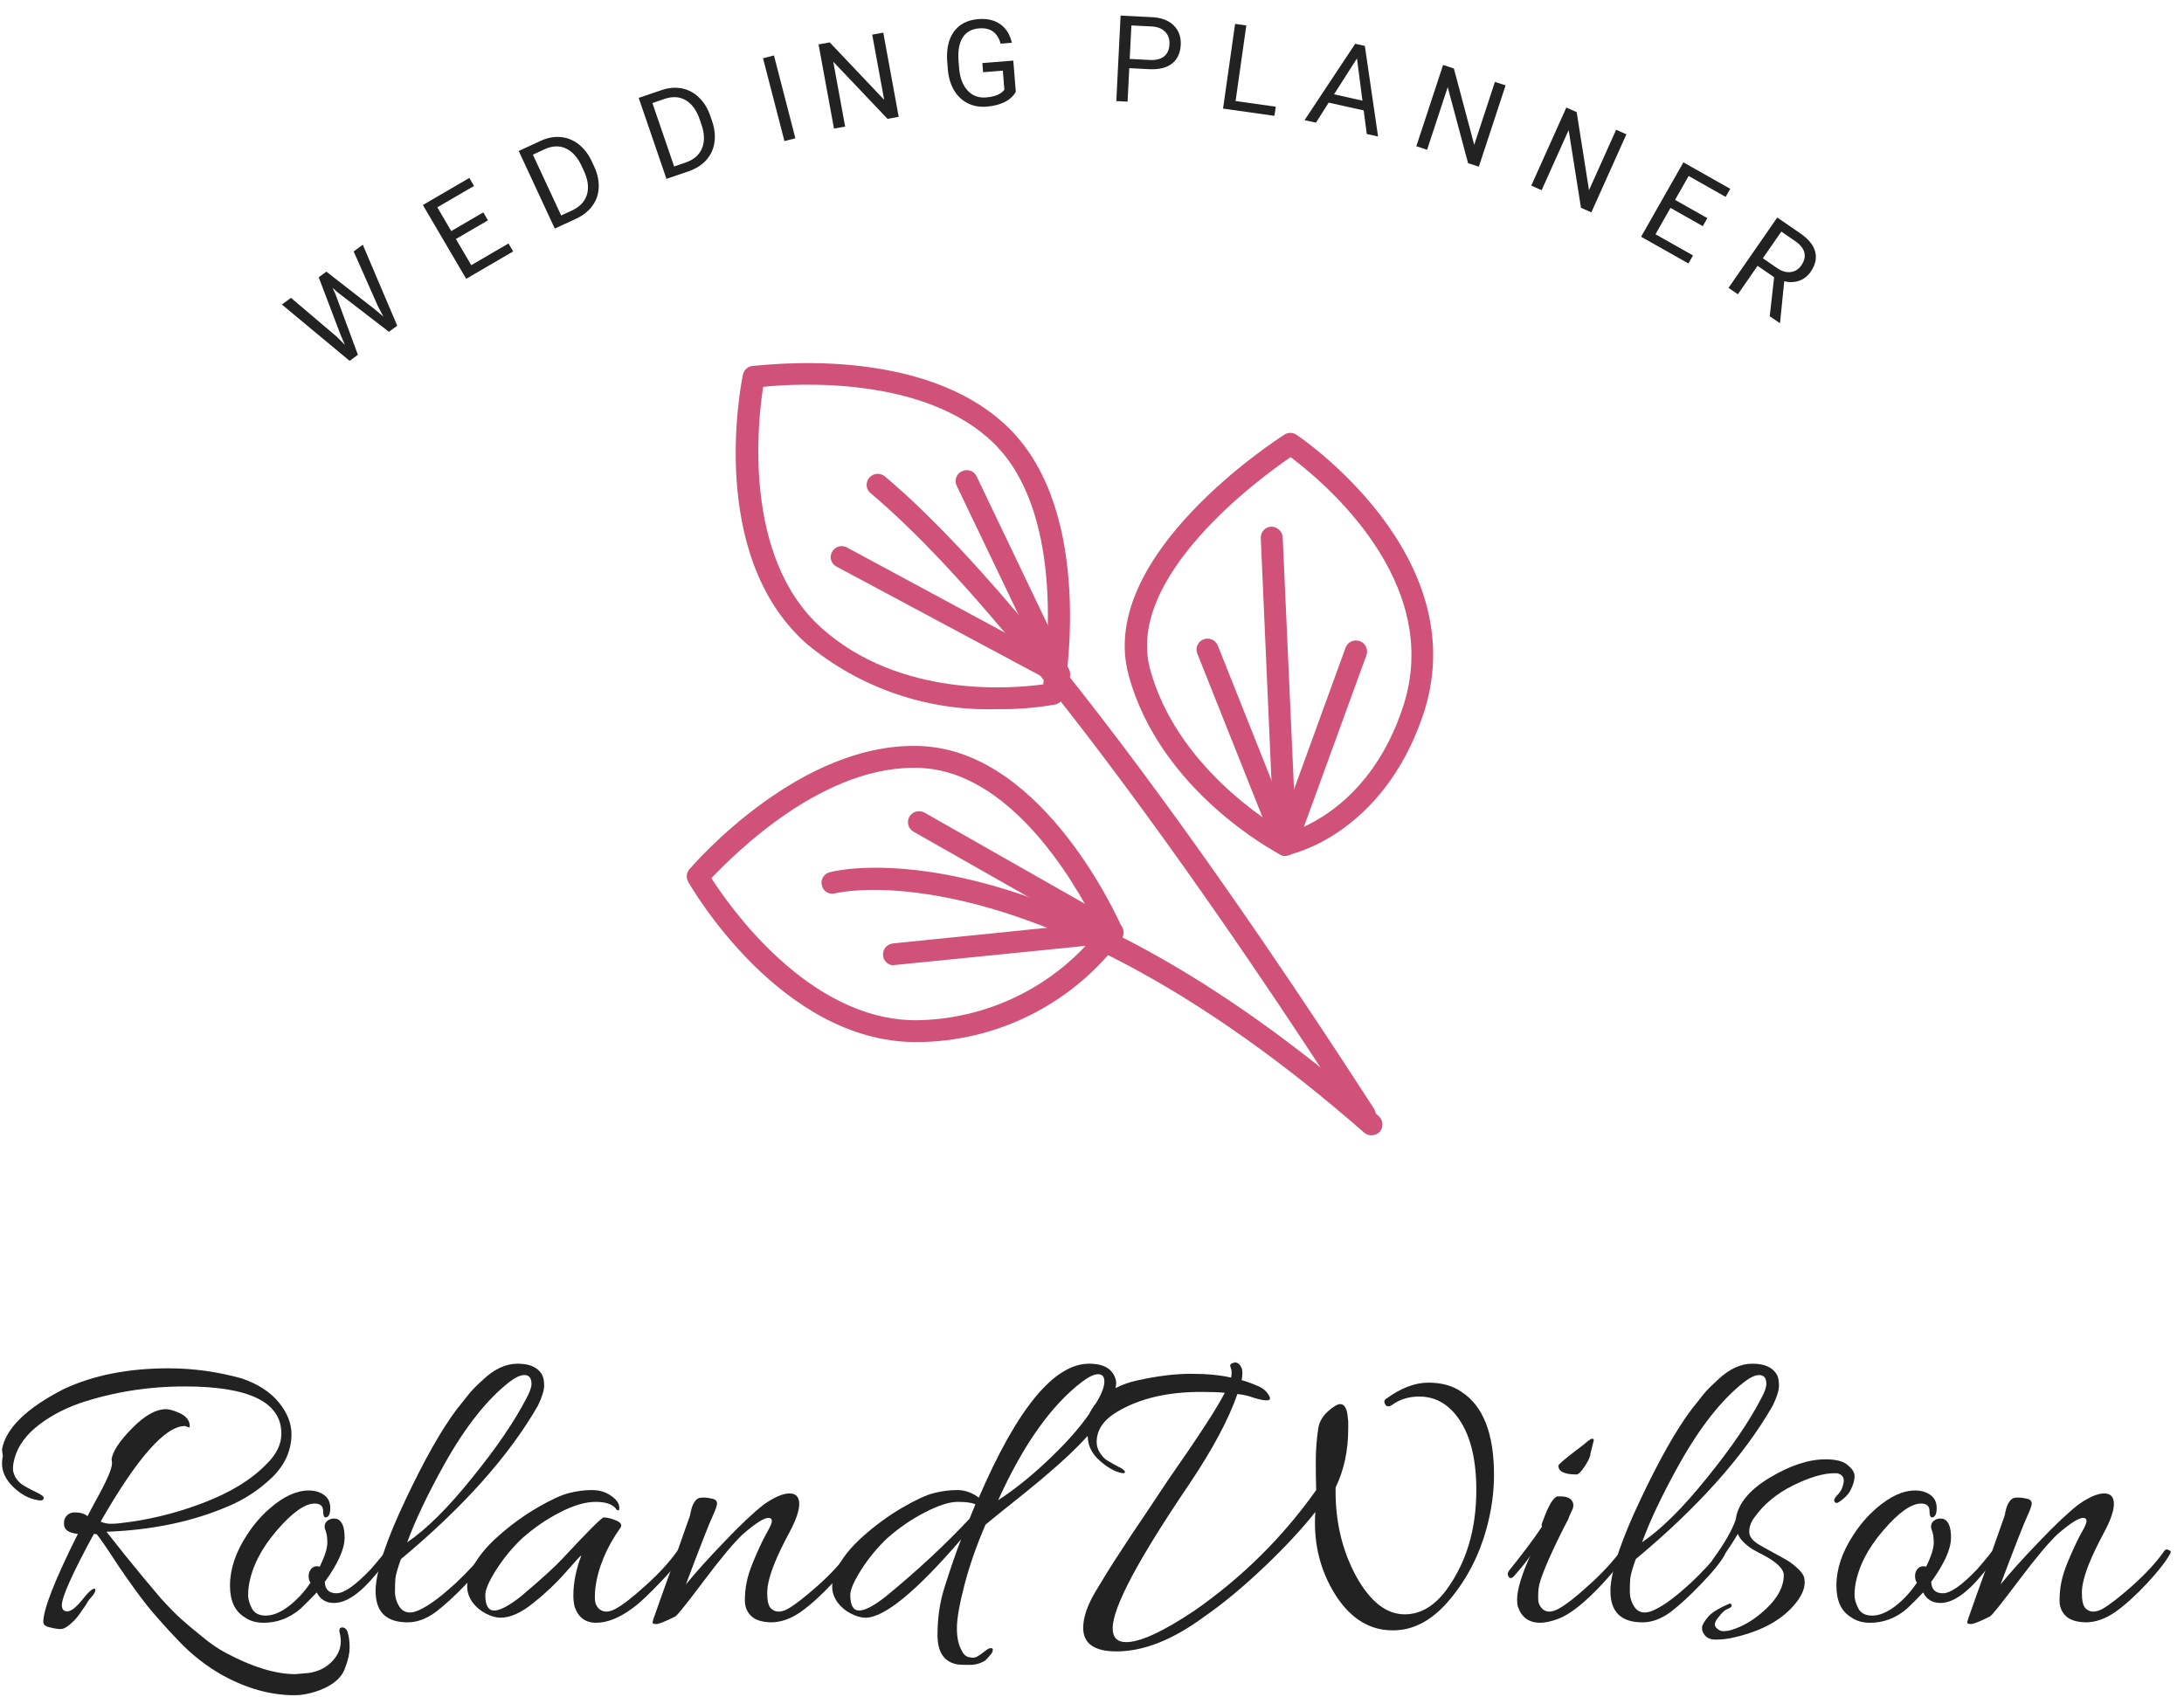
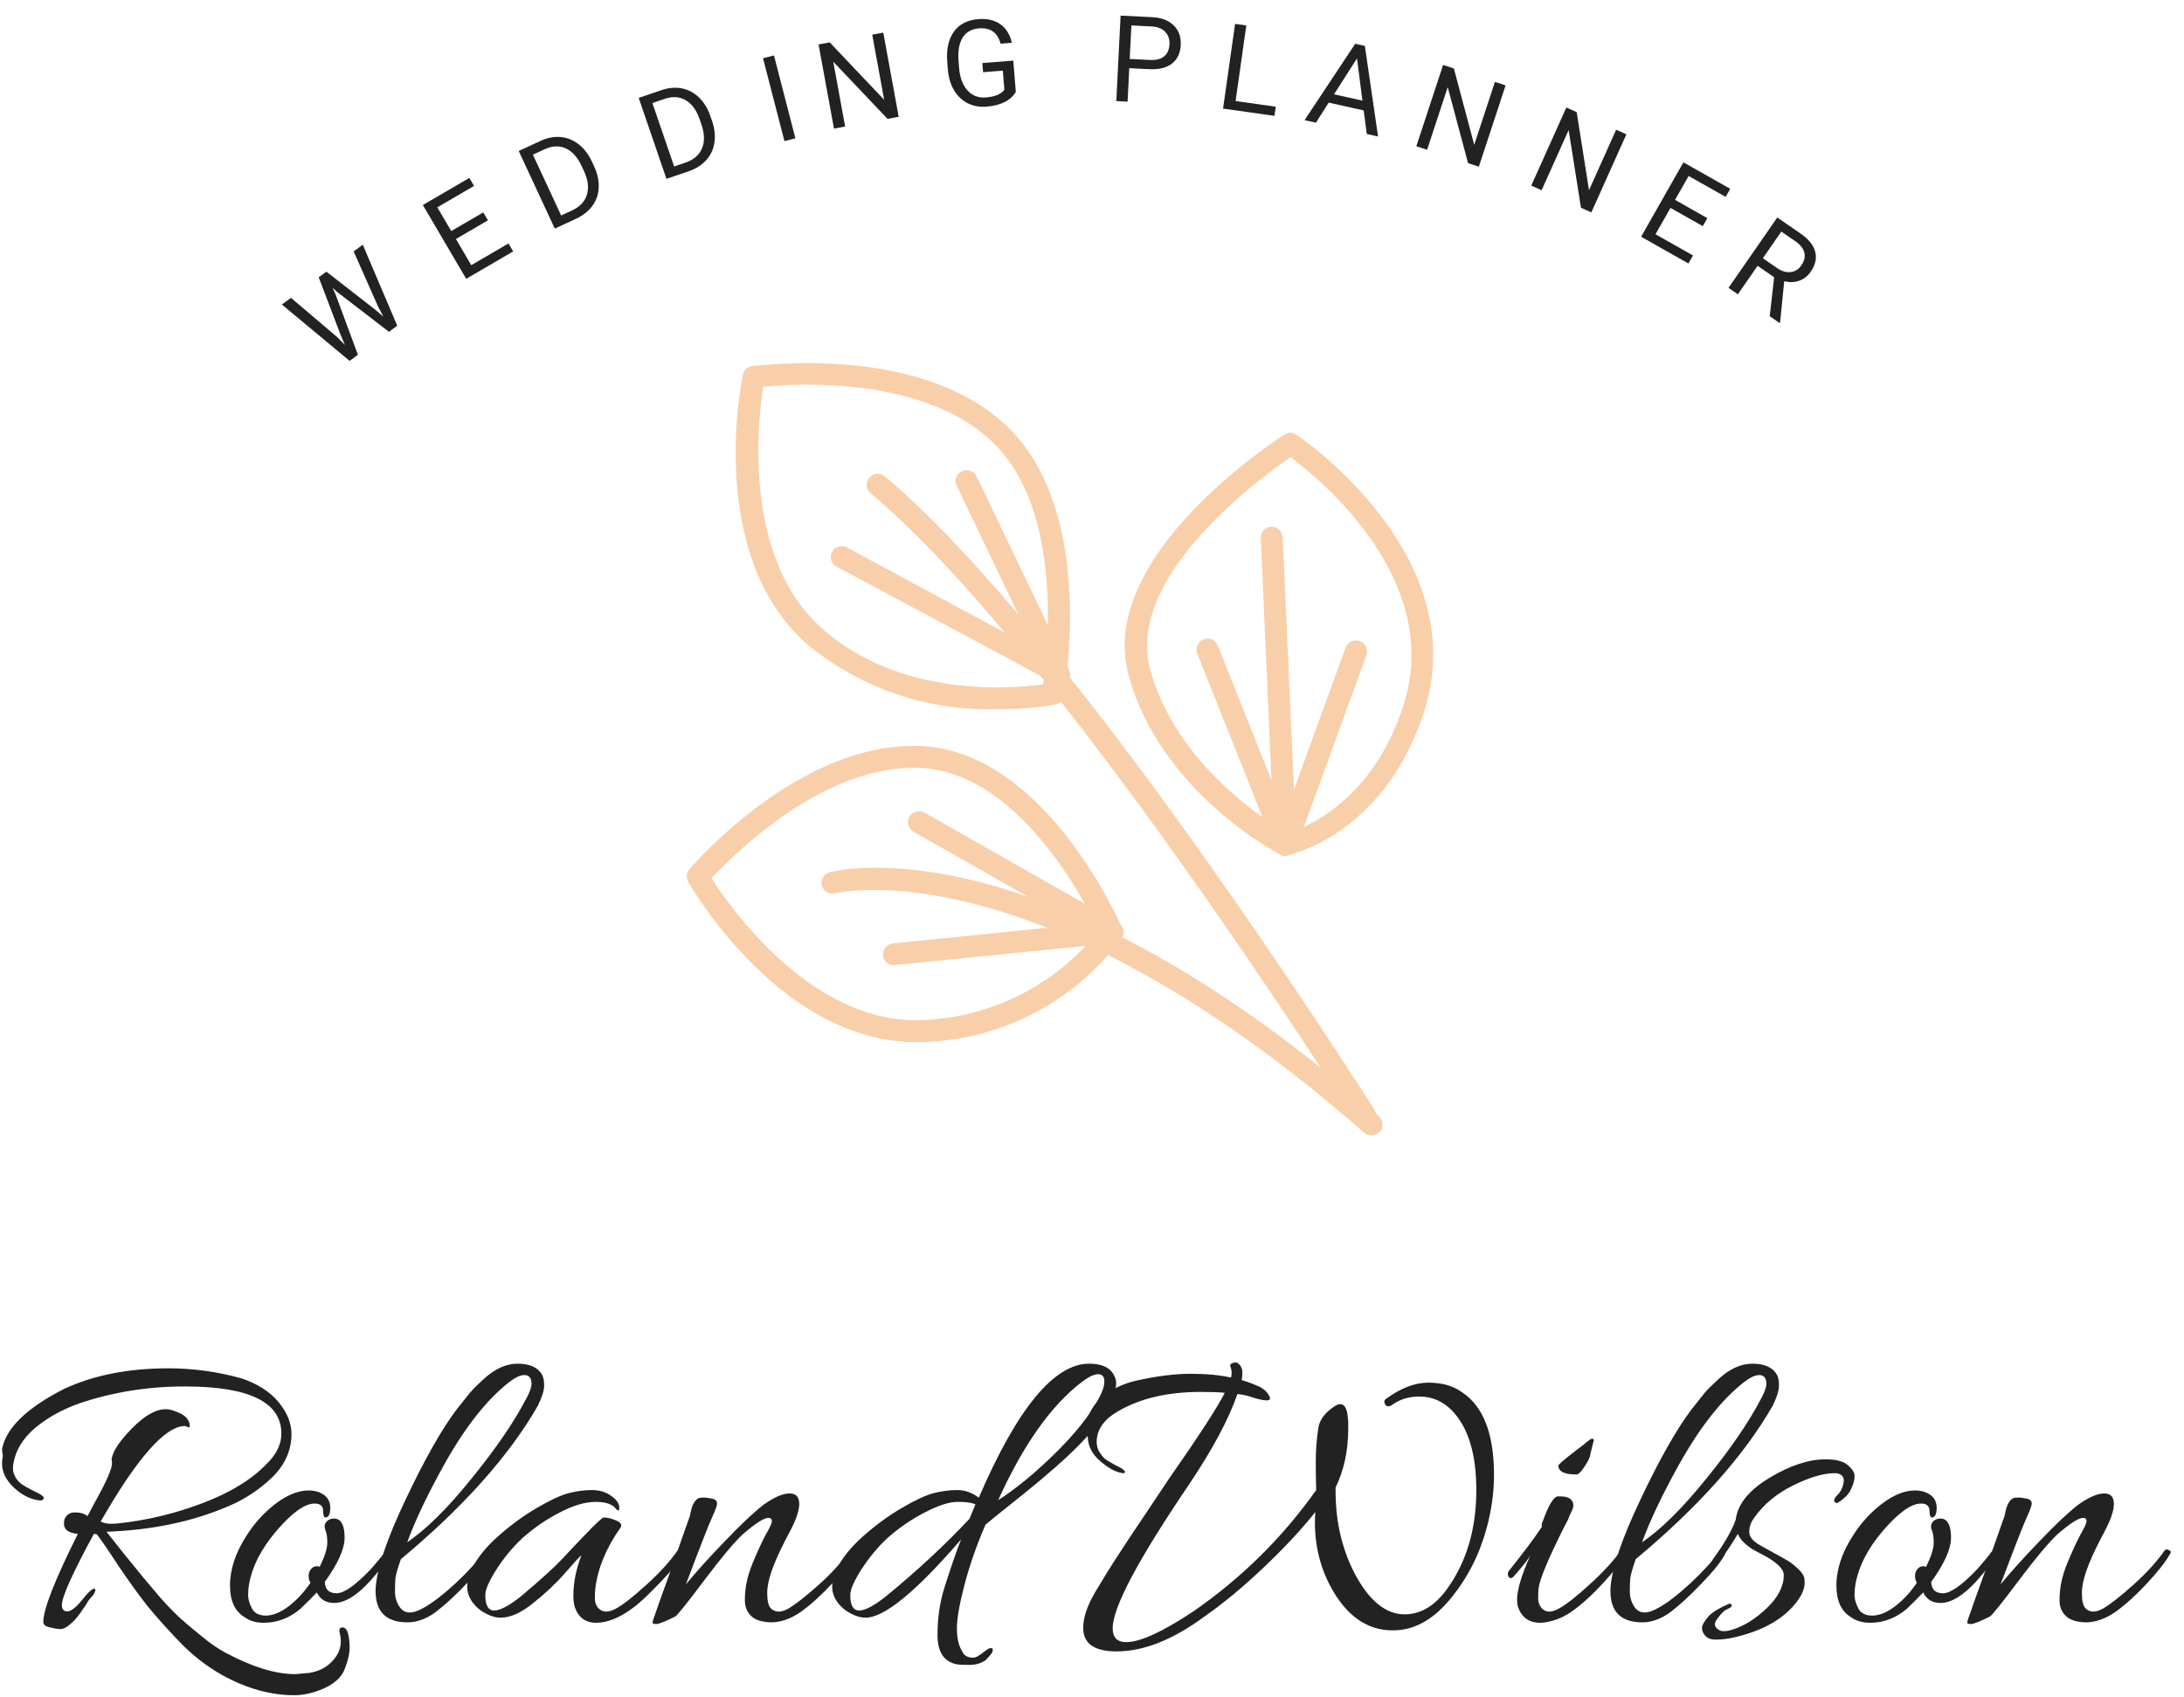
<svg xmlns="http://www.w3.org/2000/svg" width="130" height="101" viewBox="0 0 130 101" fill="none">
  <path d="M20.05 20.052L20.53 20.533L20.284 19.962L18.971 16.511L19.426 16.174L22.34 18.441L22.82 18.852L22.498 18.237L21.052 14.971L21.595 14.57L23.644 19.391L23.152 19.755L20.091 17.401L19.795 17.138L19.962 17.497L21.304 21.122L20.812 21.486L16.779 18.132L17.32 17.733L20.05 20.052Z" fill="#222222" />
  <path d="M29.045 13.118L27.138 14.23L28.052 15.788L30.267 14.495L30.546 14.969L27.75 16.6L25.171 12.206L27.937 10.593L28.216 11.07L26.031 12.345L26.86 13.757L28.767 12.645L29.045 13.118Z" fill="#222222" />
  <path d="M33.023 13.609L30.877 8.989L32.182 8.386C32.585 8.2 32.982 8.125 33.374 8.16C33.765 8.195 34.121 8.338 34.441 8.588C34.762 8.838 35.023 9.175 35.223 9.599L35.36 9.894C35.562 10.33 35.655 10.751 35.638 11.157C35.623 11.562 35.5 11.925 35.268 12.245C35.038 12.565 34.717 12.822 34.303 13.018L33.023 13.609ZM31.72 9.209L33.402 12.829L34.043 12.533C34.514 12.316 34.811 12.001 34.936 11.589C35.063 11.176 35.001 10.7 34.75 10.16L34.625 9.89C34.381 9.366 34.068 9.016 33.686 8.84C33.305 8.662 32.886 8.675 32.431 8.88L31.72 9.209Z" fill="#222222" />
  <path d="M39.67 10.648L38.018 5.828L39.379 5.365C39.799 5.222 40.202 5.188 40.587 5.263C40.973 5.339 41.312 5.518 41.604 5.801C41.898 6.082 42.122 6.445 42.276 6.887L42.382 7.195C42.538 7.65 42.586 8.078 42.526 8.48C42.469 8.882 42.309 9.23 42.045 9.524C41.783 9.818 41.436 10.041 41.005 10.193L39.67 10.648ZM38.833 6.135L40.128 9.911L40.797 9.683C41.287 9.516 41.616 9.234 41.783 8.837C41.953 8.439 41.941 7.959 41.748 7.396L41.651 7.115C41.464 6.568 41.189 6.187 40.827 5.973C40.467 5.756 40.049 5.725 39.575 5.882L38.833 6.135Z" fill="#222222" />
  <path d="M47.344 8.233L46.693 8.4L45.418 3.468L46.069 3.301L47.344 8.233Z" fill="#222222" />
  <path d="M53.494 6.955L52.829 7.076L49.599 3.674L50.306 7.535L49.642 7.656L48.724 2.645L49.388 2.524L52.629 5.942L51.918 2.063L52.576 1.944L53.494 6.955Z" fill="#222222" />
  <path d="M60.465 5.47C60.312 5.73 60.087 5.934 59.787 6.082C59.49 6.228 59.137 6.317 58.727 6.349C58.314 6.382 57.938 6.315 57.602 6.148C57.266 5.978 56.995 5.721 56.789 5.377C56.586 5.033 56.463 4.625 56.421 4.154L56.385 3.711C56.324 2.946 56.454 2.338 56.776 1.889C57.1 1.44 57.586 1.189 58.232 1.138C58.762 1.096 59.2 1.198 59.545 1.444C59.89 1.688 60.118 2.056 60.23 2.547L59.56 2.601C59.381 1.939 58.954 1.635 58.28 1.689C57.831 1.724 57.503 1.91 57.296 2.244C57.091 2.577 57.011 3.042 57.057 3.639L57.09 4.054C57.136 4.624 57.302 5.067 57.59 5.384C57.877 5.698 58.243 5.837 58.687 5.801C58.938 5.781 59.156 5.736 59.34 5.665C59.523 5.594 59.672 5.488 59.784 5.345L59.693 4.205L58.517 4.299L58.474 3.755L60.315 3.608L60.465 5.47Z" fill="#222222" />
  <path d="M67.218 4.059L67.118 6.051L66.447 6.018L66.702 0.929L68.579 1.023C69.136 1.051 69.564 1.215 69.864 1.514C70.167 1.814 70.306 2.199 70.283 2.667C70.258 3.161 70.084 3.534 69.761 3.786C69.44 4.037 68.992 4.147 68.416 4.119L67.218 4.059ZM67.245 3.51L68.451 3.571C68.81 3.588 69.089 3.518 69.288 3.36C69.488 3.199 69.596 2.96 69.612 2.64C69.627 2.338 69.543 2.091 69.362 1.899C69.18 1.708 68.922 1.601 68.59 1.577L67.345 1.515L67.245 3.51Z" fill="#222222" />
  <path d="M73.547 6.016L75.938 6.353L75.86 6.897L72.801 6.466L73.517 1.422L74.185 1.516L73.547 6.016Z" fill="#222222" />
  <path d="M81.172 6.575L79.088 6.11L78.33 7.304L77.653 7.153L80.667 2.605L81.241 2.733L82.028 8.128L81.356 7.978L81.172 6.575ZM79.407 5.615L81.098 5.992L80.772 3.478L79.407 5.615Z" fill="#222222" />
  <path d="M88.027 9.923L87.385 9.714L86.174 5.187L84.947 8.916L84.305 8.707L85.898 3.867L86.54 4.077L87.751 8.622L88.984 4.876L89.619 5.084L88.027 9.923Z" fill="#222222" />
  <path d="M94.723 12.645L94.106 12.37L93.372 7.744L91.764 11.325L91.147 11.05L93.234 6.402L93.85 6.677L94.584 11.323L96.199 7.725L96.809 7.998L94.723 12.645Z" fill="#222222" />
  <path d="M101.356 13.464L99.434 12.378L98.541 13.947L100.774 15.209L100.502 15.687L97.685 14.095L100.203 9.666L102.99 11.241L102.717 11.722L100.515 10.477L99.705 11.9L101.627 12.987L101.356 13.464Z" fill="#222222" />
  <path d="M105.604 16.506L104.618 15.827L103.445 17.521L102.888 17.138L105.79 12.95L107.179 13.907C107.652 14.232 107.94 14.59 108.045 14.979C108.152 15.37 108.063 15.771 107.779 16.181C107.598 16.442 107.37 16.62 107.093 16.715C106.819 16.813 106.522 16.822 106.204 16.745L105.958 19.201L105.934 19.235L105.341 18.827L105.604 16.506ZM104.931 15.375L105.781 15.961C106.056 16.15 106.323 16.229 106.583 16.198C106.845 16.169 107.058 16.035 107.223 15.798C107.402 15.539 107.462 15.287 107.402 15.042C107.344 14.798 107.169 14.574 106.879 14.371L106.032 13.788L104.931 15.375Z" fill="#222222" />
  <path d="M0.17 86.684C0.137 86.466 0.12 86.333 0.12 86.283C0.354 85.028 1.583 83.833 3.807 82.696C5.563 81.877 7.636 81.467 10.027 81.467C11.498 81.467 12.953 81.668 14.391 82.069C15.361 82.403 16.096 82.88 16.598 83.499C17.1 84.117 17.35 84.744 17.35 85.38C17.35 86.349 16.966 87.21 16.197 87.963C15.428 88.699 14.566 89.267 13.613 89.668C11.49 90.588 9.066 91.098 6.34 91.198C6.557 91.466 6.909 91.909 7.393 92.528C7.878 93.129 8.246 93.581 8.497 93.882C8.748 94.183 9.107 94.609 9.575 95.161C10.06 95.696 10.462 96.106 10.779 96.39C11.114 96.691 11.532 97.042 12.033 97.443C12.535 97.861 13.011 98.187 13.463 98.421C15.035 99.257 16.406 99.675 17.576 99.675L18.429 99.6C18.997 99.5 19.449 99.266 19.783 98.898C20.118 98.547 20.285 98.154 20.285 97.719C20.285 97.552 20.26 97.368 20.21 97.168C20.176 96.984 20.235 96.892 20.385 96.892C20.552 96.908 20.661 97.025 20.711 97.243C20.778 97.477 20.811 97.761 20.811 98.096C20.811 98.43 20.728 98.814 20.561 99.249C20.377 99.851 19.867 100.311 19.031 100.629C18.496 100.829 17.994 100.93 17.526 100.93C16.122 100.93 14.7 100.537 13.262 99.751C12.309 99.216 11.448 98.547 10.679 97.744C9.927 96.959 9.291 96.248 8.773 95.612C8.271 94.977 7.703 94.191 7.067 93.255C6.449 92.302 6.014 91.666 5.763 91.349L5.588 91.324C4.317 93.665 3.682 95.077 3.682 95.562C3.682 95.813 3.79 95.939 4.008 95.939C4.225 95.939 4.518 95.713 4.885 95.261C5.253 94.793 5.504 94.567 5.638 94.584C5.738 94.684 5.629 94.902 5.312 95.236C5.278 95.27 5.22 95.362 5.136 95.512C5.053 95.646 4.977 95.755 4.91 95.838C4.86 95.922 4.785 96.031 4.685 96.164C4.584 96.298 4.492 96.407 4.409 96.49C4.325 96.574 4.233 96.657 4.133 96.741C3.932 96.908 3.757 96.992 3.606 96.992C3.456 96.992 3.247 96.959 2.979 96.892C2.712 96.841 2.578 96.733 2.578 96.566C2.578 95.813 3.264 94.066 4.635 91.324C4.083 91.274 3.807 91.073 3.807 90.722C3.807 90.655 3.815 90.571 3.832 90.471C3.949 90.187 4.158 90.045 4.459 90.045C4.777 90.045 5.028 90.12 5.211 90.27C5.345 90.003 5.504 89.702 5.688 89.368C6.34 88.197 6.666 87.453 6.666 87.135C6.666 87.052 6.658 86.968 6.641 86.885C6.708 86.416 7.109 85.806 7.845 85.054C8.597 84.284 9.274 83.9 9.876 83.9C10.077 83.9 10.345 83.975 10.679 84.126C11.013 84.276 11.214 84.485 11.281 84.753C11.298 84.87 11.298 84.945 11.281 84.978C11.281 84.995 11.239 84.987 11.155 84.953C11.072 84.92 11.022 84.903 11.005 84.903C9.835 84.903 8.163 86.801 5.989 90.596C6.19 90.68 6.382 90.722 6.566 90.722C6.766 90.722 6.934 90.713 7.067 90.697C8.773 90.513 10.437 90.112 12.058 89.493C13.697 88.874 14.968 88.097 15.871 87.16C16.456 86.592 16.748 85.99 16.748 85.355C16.748 83.482 14.834 82.546 11.005 82.546C8.815 82.546 6.725 82.88 4.735 83.549C3.698 83.917 2.812 84.41 2.076 85.028C1.357 85.647 0.931 86.349 0.797 87.135C0.781 87.219 0.772 87.328 0.772 87.461C0.772 87.595 0.822 87.762 0.923 87.963C1.04 88.147 1.173 88.289 1.324 88.389C1.474 88.49 1.683 88.607 1.951 88.74C2.235 88.874 2.419 88.975 2.503 89.041C2.603 89.108 2.628 89.183 2.578 89.267C2.528 89.334 2.419 89.351 2.252 89.317C1.734 89.234 1.249 88.975 0.797 88.54C0.346 88.105 0.12 87.637 0.12 87.135C0.12 86.985 0.137 86.834 0.17 86.684Z" fill="#222222" />
  <path d="M19.032 93.28C19.333 92.661 19.484 92.185 19.484 91.85C19.484 91.516 19.442 91.257 19.358 91.073C19.291 90.872 19.325 90.705 19.459 90.571C19.609 90.438 19.793 90.387 20.011 90.421C20.345 90.504 20.512 90.881 20.512 91.549C20.512 92.218 20.119 93.096 19.333 94.183C19.35 94.634 19.584 94.86 20.036 94.86C20.487 94.86 21.173 94.375 22.092 93.405C22.527 92.904 22.794 92.578 22.895 92.427C23.012 92.277 23.112 92.227 23.196 92.277C23.279 92.31 23.321 92.344 23.321 92.377C23.321 92.544 23.02 92.979 22.418 93.681C21.465 94.852 20.621 95.437 19.885 95.437C19.4 95.437 19.058 95.228 18.857 94.81C18.522 95.161 18.196 95.487 17.879 95.788C17.227 96.34 16.499 96.616 15.697 96.616C15.245 96.616 14.869 96.507 14.568 96.29C13.983 95.939 13.69 95.311 13.69 94.409C13.69 93.422 14.025 92.419 14.694 91.399C15.078 90.797 15.53 90.27 16.048 89.819C16.867 89.1 17.645 88.74 18.38 88.74C18.564 88.74 18.74 88.766 18.907 88.816C19.409 88.983 19.659 89.301 19.659 89.769C19.659 90.153 19.559 90.346 19.358 90.346C19.275 90.312 19.233 90.187 19.233 89.969C19.233 89.668 19.066 89.518 18.731 89.518C18.146 89.518 17.394 90.053 16.474 91.123C15.555 92.193 15.003 93.272 14.819 94.359C14.785 94.542 14.769 94.751 14.769 94.986C14.769 95.203 14.844 95.462 14.994 95.763C15.145 96.047 15.421 96.189 15.822 96.189C16.24 96.189 16.692 96.005 17.176 95.638C17.661 95.27 18.096 94.802 18.481 94.233L18.405 94.083C18.338 93.815 18.372 93.598 18.506 93.43C18.64 93.263 18.815 93.213 19.032 93.28Z" fill="#222222" />
  <path d="M31.337 83.248C31.537 82.88 31.637 82.596 31.637 82.395C31.637 82.044 31.495 81.868 31.211 81.868C30.977 81.868 30.684 82.002 30.333 82.27C28.996 83.306 27.7 84.945 26.446 87.185C25.443 88.991 24.707 90.538 24.239 91.825C25.392 91.04 26.68 89.76 28.101 87.988C29.539 86.216 30.618 84.636 31.337 83.248ZM23.863 92.829C23.662 93.397 23.553 93.782 23.537 93.982C23.52 94.166 23.511 94.425 23.511 94.76C23.511 95.077 23.595 95.37 23.762 95.638C24.047 96.089 24.523 96.123 25.192 95.738C25.693 95.47 26.329 94.986 27.098 94.283C27.867 93.564 28.461 92.912 28.879 92.327C28.912 92.277 28.962 92.252 29.029 92.252C29.18 92.252 29.221 92.36 29.154 92.578C28.904 93.029 28.436 93.606 27.75 94.308C27.081 95.011 26.471 95.571 25.919 95.989C25.367 96.39 24.816 96.591 24.264 96.591C22.993 96.591 22.358 95.972 22.358 94.735C22.358 94.684 22.358 94.634 22.358 94.584C22.425 93.414 23.018 91.65 24.138 89.292C25.259 86.918 26.27 85.129 27.173 83.925L27.951 82.947C28.135 82.73 28.402 82.462 28.753 82.144C29.422 81.509 30.108 81.191 30.81 81.191C31.529 81.191 32.014 81.409 32.264 81.843C32.348 81.994 32.39 82.211 32.39 82.495C32.39 82.78 32.264 83.181 32.014 83.699C30.291 86.692 27.575 89.735 23.863 92.829Z" fill="#222222" />
  <path d="M29.79 96.315C29.523 96.315 29.23 96.231 28.913 96.064C28.612 95.913 28.352 95.696 28.135 95.412C27.918 95.111 27.809 94.793 27.809 94.459C27.809 94.124 27.884 93.807 28.035 93.506C28.369 92.803 28.904 92.126 29.64 91.474C30.392 90.805 31.17 90.237 31.972 89.769C32.775 89.301 33.41 89.008 33.879 88.891C34.347 88.774 34.798 88.715 35.233 88.715C35.684 88.715 36.069 88.832 36.386 89.067C36.704 89.284 36.863 89.518 36.863 89.769C36.863 89.852 36.855 89.903 36.838 89.919C36.821 89.936 36.779 89.928 36.713 89.894C36.512 89.576 36.094 89.418 35.459 89.418C34.84 89.418 34.129 89.627 33.327 90.045C32.541 90.446 31.797 90.956 31.095 91.575C30.509 92.126 29.991 92.753 29.54 93.456C29.105 94.141 28.887 94.643 28.887 94.96C28.887 95.579 29.063 95.888 29.414 95.888C29.765 95.888 30.3 95.604 31.019 95.036C32.206 94.032 33.017 93.297 33.452 92.829C34.99 91.173 35.818 90.346 35.935 90.346C36.136 90.346 36.378 90.404 36.662 90.521C36.947 90.638 37.039 90.78 36.938 90.948C36.086 92.151 35.584 93.364 35.434 94.584C35.417 94.735 35.408 94.927 35.408 95.161C35.408 95.395 35.475 95.587 35.609 95.738C35.86 96.005 36.203 96.022 36.637 95.788C37.072 95.554 37.674 95.086 38.443 94.384C39.229 93.681 39.856 92.996 40.324 92.327C40.391 92.243 40.466 92.227 40.55 92.277C40.633 92.31 40.675 92.344 40.675 92.377C40.675 92.628 40.274 93.18 39.471 94.032C38.686 94.868 38.084 95.437 37.666 95.738C36.88 96.323 36.152 96.616 35.484 96.616C34.848 96.616 34.422 96.298 34.205 95.663C34.154 95.462 34.129 95.236 34.129 94.986C34.129 94.233 34.288 93.439 34.606 92.603C34.539 92.636 34.23 92.971 33.678 93.606C33.126 94.241 32.482 94.852 31.747 95.437C31.028 96.022 30.376 96.315 29.79 96.315Z" fill="#222222" />
  <path d="M46.996 88.916C47.381 88.916 47.573 89.125 47.573 89.543C47.573 89.944 47.381 90.504 46.996 91.223C46.612 91.942 46.328 92.528 46.144 92.979C45.826 93.748 45.667 94.367 45.667 94.835C45.667 95.287 45.734 95.587 45.868 95.738C46.118 96.005 46.461 96.022 46.896 95.788C47.331 95.537 47.933 95.069 48.702 94.384C49.488 93.681 50.115 92.996 50.583 92.327C50.65 92.243 50.725 92.227 50.809 92.277C50.909 92.31 50.959 92.352 50.959 92.402C50.959 92.436 50.942 92.477 50.909 92.528C50.658 92.979 50.207 93.556 49.555 94.258C48.903 94.96 48.276 95.529 47.673 95.964C47.072 96.382 46.478 96.591 45.893 96.591C45.324 96.574 44.923 96.44 44.689 96.189C44.455 95.955 44.338 95.654 44.338 95.287C44.338 94.919 44.371 94.567 44.438 94.233C44.505 93.882 44.63 93.481 44.814 93.029C45.115 92.31 45.374 91.75 45.592 91.349C45.826 90.948 45.943 90.688 45.943 90.571C45.943 90.438 45.876 90.371 45.742 90.371C45.475 90.371 44.965 90.697 44.212 91.349C43.694 91.834 42.925 92.753 41.905 94.108C40.902 95.445 40.333 96.156 40.2 96.24C39.598 96.54 39.221 96.691 39.071 96.691C38.92 96.691 38.845 96.666 38.845 96.616C38.845 96.566 38.862 96.49 38.895 96.39C38.929 96.306 39.088 95.855 39.372 95.036C39.673 94.216 39.99 93.322 40.325 92.352C40.676 91.365 40.885 90.772 40.952 90.571C41.036 90.371 41.086 90.204 41.102 90.07C41.136 89.919 41.169 89.794 41.203 89.694C41.236 89.593 41.295 89.484 41.378 89.368C41.479 89.234 41.604 89.167 41.755 89.167C41.905 89.15 42.097 89.167 42.331 89.217C42.566 89.25 42.682 89.351 42.682 89.518C42.682 89.635 42.591 89.894 42.407 90.295C42.223 90.68 41.696 92.026 40.827 94.333C41.428 93.598 42.189 92.753 43.109 91.8C44.029 90.831 44.806 90.095 45.441 89.593C46.077 89.142 46.595 88.916 46.996 88.916Z" fill="#222222" />
  <path d="M51.365 91.474C52.117 90.805 52.895 90.237 53.697 89.769C54.5 89.301 55.135 89.008 55.603 88.891C56.072 88.774 56.532 88.715 56.983 88.715C57.434 88.715 57.861 88.866 58.262 89.167C60.553 83.85 62.743 81.191 64.833 81.191C65.535 81.191 66.012 81.392 66.263 81.793C66.38 81.994 66.438 82.169 66.438 82.32C66.438 82.738 66.254 83.273 65.886 83.925C65.535 84.56 64.984 85.263 64.231 86.032C63.479 86.801 62.4 87.754 60.996 88.891C59.591 90.011 58.814 90.638 58.663 90.772C58.128 92.009 57.71 93.205 57.409 94.359C57.108 95.512 56.958 96.373 56.958 96.942C56.958 97.51 57.058 97.962 57.259 98.296C57.359 98.513 57.51 98.639 57.71 98.672C57.911 98.722 58.078 98.697 58.212 98.597C58.362 98.513 58.471 98.438 58.538 98.371C58.621 98.305 58.714 98.238 58.814 98.171C58.931 98.121 59.014 98.112 59.065 98.146C59.115 98.179 59.106 98.271 59.039 98.421C58.906 98.589 58.78 98.731 58.663 98.848C58.396 99.032 58.078 99.124 57.71 99.124C57.359 99.124 57.125 99.115 57.008 99.099C56.205 98.965 55.804 98.38 55.804 97.343C55.804 96.34 55.938 95.412 56.205 94.559C56.573 93.389 56.908 92.419 57.209 91.65C54.533 94.76 52.636 96.315 51.515 96.315C51.248 96.315 50.955 96.231 50.638 96.064C50.337 95.913 50.077 95.696 49.86 95.412C49.643 95.111 49.534 94.793 49.534 94.459C49.534 94.124 49.609 93.807 49.76 93.506C50.094 92.803 50.629 92.126 51.365 91.474ZM58.061 89.568C57.861 89.468 57.51 89.418 57.008 89.418C56.506 89.418 55.854 89.627 55.052 90.045C54.266 90.446 53.522 90.956 52.819 91.575C52.234 92.126 51.716 92.753 51.265 93.456C50.83 94.141 50.612 94.643 50.612 94.96C50.612 95.579 50.788 95.888 51.139 95.888C51.49 95.888 52.025 95.604 52.744 95.036C54.6 93.514 56.256 91.976 57.71 90.421L58.061 89.568ZM65.41 83.248C65.627 82.847 65.736 82.512 65.736 82.245C65.736 81.96 65.611 81.818 65.36 81.818C65.126 81.818 64.808 81.969 64.407 82.27C62.568 83.674 60.904 86.023 59.416 89.317C60.502 88.615 61.639 87.679 62.827 86.508C64.014 85.338 64.875 84.251 65.41 83.248Z" fill="#222222" />
  <path d="M66.457 98.321C65.136 98.321 64.476 97.853 64.476 96.917C64.476 96.315 64.71 95.612 65.178 94.81C65.663 93.991 66.131 93.238 66.582 92.553C67.034 91.85 67.577 91.031 68.213 90.095C68.848 89.142 69.299 88.465 69.567 88.063C71.356 85.505 72.468 83.791 72.903 82.922C72.518 82.888 72.042 82.872 71.473 82.872C69.484 82.872 67.828 83.264 66.507 84.05C65.688 84.535 65.278 85.137 65.278 85.856C65.278 86.09 65.345 86.308 65.479 86.508C65.613 86.709 65.746 86.851 65.88 86.935C66.148 87.102 66.449 87.269 66.783 87.436C66.984 87.587 67.017 87.679 66.883 87.712C66.833 87.712 66.775 87.704 66.708 87.687C66.323 87.603 65.905 87.361 65.454 86.96C65.002 86.558 64.768 86.099 64.752 85.58C64.685 85.413 64.651 85.271 64.651 85.154C64.651 84.435 64.927 83.816 65.479 83.298C66.047 82.763 66.775 82.395 67.661 82.194C68.865 81.927 69.935 81.793 70.871 81.793C71.824 81.793 72.627 81.868 73.279 82.019C73.329 81.768 73.321 81.567 73.254 81.417C73.187 81.266 73.246 81.174 73.429 81.141C73.463 81.124 73.488 81.116 73.505 81.116C73.689 81.116 73.831 81.25 73.931 81.517C73.965 81.701 73.956 81.918 73.906 82.169C74.207 82.253 74.508 82.362 74.809 82.495C75.127 82.612 75.361 82.796 75.511 83.047C75.662 83.281 75.612 83.39 75.361 83.373C75.21 83.373 74.968 83.323 74.633 83.223C74.316 83.106 73.99 83.03 73.655 82.997C73.137 84.502 72.175 86.299 70.771 88.389C67.745 92.854 66.231 95.704 66.231 96.942C66.231 97.493 66.499 97.769 67.034 97.769C67.87 97.769 69.216 97.151 71.072 95.913C73.931 93.924 76.356 91.524 78.345 88.715C78.329 88.247 78.32 87.679 78.32 87.01C78.32 86.341 78.37 85.681 78.471 85.028C78.521 84.677 78.705 84.351 79.022 84.05C79.357 83.749 79.608 83.599 79.775 83.599C79.992 83.599 80.134 83.791 80.201 84.176L80.251 84.627C80.251 84.778 80.251 84.928 80.251 85.079C80.251 86.366 80.001 87.528 79.499 88.565C79.499 88.632 79.499 88.707 79.499 88.791C79.499 90.663 79.909 92.352 80.728 93.857C81.564 95.362 82.525 96.114 83.612 96.114C84.549 96.114 85.376 95.629 86.095 94.659C87.282 93.038 87.876 91.056 87.876 88.715C87.876 86.592 87.408 85.028 86.471 84.025C85.919 83.44 85.259 83.147 84.49 83.147C83.855 83.147 83.311 83.315 82.86 83.649C82.676 83.766 82.542 83.758 82.458 83.624C82.375 83.49 82.383 83.382 82.484 83.298C83.37 82.646 84.214 82.32 85.017 82.32C85.819 82.32 86.48 82.504 86.998 82.872C88.285 83.708 88.929 85.355 88.929 87.812C88.929 88.866 88.779 89.936 88.478 91.023C88.043 92.611 87.316 94.016 86.296 95.236C85.276 96.457 84.156 97.067 82.935 97.067C82.918 97.067 82.901 97.067 82.885 97.067C81.564 97.067 80.46 96.407 79.574 95.086C78.705 93.765 78.27 92.285 78.27 90.647C78.27 90.446 78.278 90.237 78.295 90.019C77.476 91.056 76.439 92.168 75.185 93.355C73.948 94.526 72.786 95.487 71.699 96.24C69.826 97.627 68.079 98.321 66.457 98.321Z" fill="#222222" />
  <path d="M92.886 89.092C93.304 89.092 93.555 89.225 93.638 89.493C93.672 89.643 93.647 89.794 93.563 89.944C93.496 90.078 93.446 90.187 93.413 90.27C93.379 90.354 93.354 90.421 93.338 90.471C93.254 90.638 93.17 90.797 93.087 90.948C92.134 92.854 91.632 94.066 91.582 94.584C91.565 94.735 91.557 94.927 91.557 95.161C91.557 95.395 91.624 95.587 91.757 95.738C91.992 96.005 92.326 96.022 92.761 95.788C93.195 95.554 93.797 95.086 94.566 94.384C95.352 93.681 95.988 92.996 96.473 92.327C96.539 92.243 96.615 92.227 96.698 92.277C96.782 92.31 96.824 92.352 96.824 92.402C96.824 92.436 96.807 92.477 96.773 92.528C96.523 92.979 96.071 93.556 95.419 94.258C94.349 95.412 93.454 96.123 92.736 96.39C92.318 96.54 91.966 96.616 91.682 96.616C91.013 96.616 90.57 96.298 90.353 95.663C90.32 95.546 90.303 95.403 90.303 95.236C90.303 94.651 90.57 93.765 91.105 92.578C91.022 92.762 90.696 93.18 90.127 93.832C89.977 93.999 89.86 93.999 89.776 93.832C89.759 93.798 89.751 93.757 89.751 93.706C89.751 93.639 89.784 93.564 89.851 93.481C90.671 92.461 91.314 91.6 91.782 90.897C91.749 90.814 91.766 90.705 91.833 90.571C92.167 89.635 92.46 89.142 92.71 89.092C92.761 89.092 92.819 89.092 92.886 89.092ZM94.867 85.756L94.667 86.558C94.667 86.709 94.558 86.951 94.341 87.286C94.123 87.62 93.956 87.787 93.839 87.787C93.12 87.787 92.761 87.612 92.761 87.261C92.761 87.194 93.12 86.885 93.839 86.333L94.266 86.007C94.533 85.773 94.7 85.656 94.767 85.656C94.834 85.656 94.867 85.689 94.867 85.756Z" fill="#222222" />
  <path d="M104.839 83.248C105.04 82.88 105.14 82.596 105.14 82.395C105.14 82.044 104.998 81.868 104.714 81.868C104.48 81.868 104.187 82.002 103.836 82.27C102.498 83.306 101.202 84.945 99.948 87.185C98.945 88.991 98.209 90.538 97.741 91.825C98.895 91.04 100.182 89.76 101.604 87.988C103.042 86.216 104.12 84.636 104.839 83.248ZM97.365 92.829C97.164 93.397 97.056 93.782 97.039 93.982C97.022 94.166 97.014 94.425 97.014 94.76C97.014 95.077 97.097 95.37 97.265 95.638C97.549 96.089 98.025 96.123 98.694 95.738C99.196 95.47 99.831 94.986 100.6 94.283C101.37 93.564 101.963 92.912 102.381 92.327C102.415 92.277 102.465 92.252 102.532 92.252C102.682 92.252 102.724 92.36 102.657 92.578C102.406 93.029 101.938 93.606 101.253 94.308C100.584 95.011 99.973 95.571 99.422 95.989C98.87 96.39 98.318 96.591 97.766 96.591C96.496 96.591 95.86 95.972 95.86 94.735C95.86 94.684 95.86 94.634 95.86 94.584C95.927 93.414 96.521 91.65 97.641 89.292C98.761 86.918 99.773 85.129 100.676 83.925L101.453 82.947C101.637 82.73 101.905 82.462 102.256 82.144C102.925 81.509 103.61 81.191 104.312 81.191C105.031 81.191 105.516 81.409 105.767 81.843C105.851 81.994 105.892 82.211 105.892 82.495C105.892 82.78 105.767 83.181 105.516 83.699C103.794 86.692 101.077 89.735 97.365 92.829Z" fill="#222222" />
  <path d="M102.29 96.29C102.072 96.54 102.022 96.741 102.139 96.892C102.273 97.042 102.415 97.117 102.566 97.117C102.733 97.117 102.9 97.092 103.067 97.042C103.786 96.825 104.48 96.398 105.149 95.763C105.834 95.111 106.177 94.45 106.177 93.782C106.177 93.414 105.768 93.013 104.948 92.578C104.564 92.377 104.346 92.26 104.296 92.227C103.845 91.926 103.56 91.625 103.443 91.324C103.209 91.725 102.833 92.302 102.315 93.054C102.198 93.188 102.089 93.222 101.989 93.155C101.888 93.071 101.88 92.962 101.964 92.829C102.649 91.892 103.101 91.106 103.318 90.471C103.435 89.551 104.104 88.724 105.324 87.988C106.545 87.252 107.657 86.885 108.66 86.885C109.295 86.885 109.739 87.001 109.989 87.236C110.257 87.453 110.391 87.67 110.391 87.888C110.391 88.105 110.324 88.356 110.19 88.64C110.073 88.924 109.822 89.192 109.438 89.443C109.337 89.51 109.254 89.493 109.187 89.392C109.153 89.292 109.22 89.158 109.387 88.991C109.571 88.807 109.688 88.565 109.739 88.264C109.789 87.963 109.655 87.779 109.337 87.712C109.287 87.712 109.237 87.712 109.187 87.712C108.535 87.712 107.715 87.955 106.729 88.439C105.759 88.924 104.998 89.551 104.447 90.32C104.229 90.605 104.121 90.897 104.121 91.198C104.121 91.483 104.321 91.742 104.722 91.976C104.89 92.076 105.174 92.235 105.575 92.452C105.977 92.67 106.261 92.829 106.428 92.929C106.595 93.029 106.796 93.188 107.03 93.405C107.264 93.623 107.389 93.823 107.406 94.007C107.49 94.509 107.256 95.061 106.704 95.663C105.918 96.532 104.748 97.142 103.193 97.493C102.841 97.577 102.482 97.619 102.114 97.619C101.763 97.619 101.521 97.485 101.387 97.218C101.337 97.151 101.312 97.042 101.312 96.892C101.312 96.758 101.445 96.532 101.713 96.214C101.964 95.964 102.365 95.721 102.917 95.487C102.967 95.47 103.009 95.479 103.042 95.512C103.076 95.546 103.084 95.587 103.067 95.638C103.05 95.688 102.958 95.746 102.791 95.813C102.641 95.88 102.474 96.039 102.29 96.29Z" fill="#222222" />
  <path d="M114.652 93.28C114.953 92.661 115.103 92.185 115.103 91.85C115.103 91.516 115.061 91.257 114.978 91.073C114.911 90.872 114.944 90.705 115.078 90.571C115.229 90.438 115.413 90.387 115.63 90.421C115.964 90.504 116.132 90.881 116.132 91.549C116.132 92.218 115.739 93.096 114.953 94.183C114.969 94.634 115.204 94.86 115.655 94.86C116.106 94.86 116.792 94.375 117.712 93.405C118.146 92.904 118.414 92.578 118.514 92.427C118.631 92.277 118.732 92.227 118.815 92.277C118.899 92.31 118.941 92.344 118.941 92.377C118.941 92.544 118.64 92.979 118.038 93.681C117.085 94.852 116.24 95.437 115.505 95.437C115.02 95.437 114.677 95.228 114.476 94.81C114.142 95.161 113.816 95.487 113.498 95.788C112.846 96.34 112.119 96.616 111.316 96.616C110.865 96.616 110.488 96.507 110.187 96.29C109.602 95.939 109.31 95.311 109.31 94.409C109.31 93.422 109.644 92.419 110.313 91.399C110.697 90.797 111.149 90.27 111.667 89.819C112.487 89.1 113.264 88.74 114 88.74C114.184 88.74 114.359 88.766 114.526 88.816C115.028 88.983 115.279 89.301 115.279 89.769C115.279 90.153 115.179 90.346 114.978 90.346C114.894 90.312 114.852 90.187 114.852 89.969C114.852 89.668 114.685 89.518 114.351 89.518C113.766 89.518 113.013 90.053 112.094 91.123C111.174 92.193 110.622 93.272 110.438 94.359C110.405 94.542 110.388 94.751 110.388 94.986C110.388 95.203 110.463 95.462 110.614 95.763C110.764 96.047 111.04 96.189 111.441 96.189C111.86 96.189 112.311 96.005 112.796 95.638C113.281 95.27 113.715 94.802 114.1 94.233L114.025 94.083C113.958 93.815 113.991 93.598 114.125 93.43C114.259 93.263 114.434 93.213 114.652 93.28Z" fill="#222222" />
  <path d="M125.25 88.916C125.635 88.916 125.827 89.125 125.827 89.543C125.827 89.944 125.635 90.504 125.25 91.223C124.866 91.942 124.582 92.528 124.398 92.979C124.08 93.748 123.921 94.367 123.921 94.835C123.921 95.287 123.988 95.587 124.122 95.738C124.373 96.005 124.715 96.022 125.15 95.788C125.585 95.537 126.187 95.069 126.956 94.384C127.742 93.681 128.369 92.996 128.837 92.327C128.904 92.243 128.979 92.227 129.063 92.277C129.163 92.31 129.213 92.352 129.213 92.402C129.213 92.436 129.196 92.477 129.163 92.528C128.912 92.979 128.461 93.556 127.809 94.258C127.157 94.96 126.53 95.529 125.928 95.964C125.326 96.382 124.732 96.591 124.147 96.591C123.578 96.574 123.177 96.44 122.943 96.189C122.709 95.955 122.592 95.654 122.592 95.287C122.592 94.919 122.625 94.567 122.692 94.233C122.759 93.882 122.885 93.481 123.068 93.029C123.369 92.31 123.629 91.75 123.846 91.349C124.08 90.948 124.197 90.688 124.197 90.571C124.197 90.438 124.13 90.371 123.996 90.371C123.729 90.371 123.219 90.697 122.467 91.349C121.948 91.834 121.179 92.753 120.159 94.108C119.156 95.445 118.587 96.156 118.454 96.24C117.852 96.54 117.476 96.691 117.325 96.691C117.175 96.691 117.099 96.666 117.099 96.616C117.099 96.566 117.116 96.49 117.149 96.39C117.183 96.306 117.342 95.855 117.626 95.036C117.927 94.216 118.245 93.322 118.579 92.352C118.93 91.365 119.139 90.772 119.206 90.571C119.29 90.371 119.34 90.204 119.357 90.07C119.39 89.919 119.423 89.794 119.457 89.694C119.49 89.593 119.549 89.484 119.632 89.368C119.733 89.234 119.858 89.167 120.009 89.167C120.159 89.15 120.351 89.167 120.586 89.217C120.82 89.25 120.937 89.351 120.937 89.518C120.937 89.635 120.845 89.894 120.661 90.295C120.477 90.68 119.95 92.026 119.081 94.333C119.683 93.598 120.443 92.753 121.363 91.8C122.283 90.831 123.06 90.095 123.695 89.593C124.331 89.142 124.849 88.916 125.25 88.916Z" fill="#222222" />
-   <path d="M76.512 50.955C76.408 50.956 76.305 50.93 76.214 50.881C75.916 50.732 69.043 47.09 67.178 40.189C65.252 33.089 75.99 26.176 76.45 25.879C76.555 25.808 76.678 25.771 76.804 25.771C76.93 25.771 77.054 25.808 77.158 25.879C77.27 25.941 87.946 33.102 84.69 42.617C82.291 49.654 76.885 50.893 76.649 50.893L76.512 50.955ZM76.823 27.217C74.996 28.456 66.967 34.341 68.459 39.842C70 45.541 75.468 48.948 76.624 49.605C77.631 49.307 81.595 47.808 83.484 42.171C86.057 34.576 78.538 28.505 76.823 27.217Z" fill="#D05278" />
-   <path d="M54.563 62.044H54.452C46.46 61.982 41.191 52.9 40.967 52.504C40.9 52.388 40.871 52.255 40.882 52.123C40.893 51.99 40.944 51.864 41.029 51.761C41.302 51.451 47.691 44.029 54.936 44.426C62.182 44.822 66.594 54.796 66.781 55.217C66.833 55.312 66.86 55.419 66.86 55.527C66.86 55.635 66.833 55.742 66.781 55.837C65.375 57.753 63.536 59.313 61.414 60.392C59.292 61.47 56.945 62.036 54.563 62.044ZM42.334 52.269C43.428 53.978 48.113 60.693 54.452 60.743H54.563C56.655 60.715 58.714 60.221 60.589 59.297C62.465 58.373 64.109 57.043 65.401 55.403C64.593 53.693 60.654 46.036 54.862 45.727C49.07 45.417 43.676 50.893 42.334 52.293V52.269Z" fill="#D05278" />
-   <path d="M59.349 42.22C55.22 42.351 51.187 40.967 48.014 38.33C42.023 33.027 44.136 22.731 44.223 22.298C44.252 22.168 44.32 22.05 44.417 21.959C44.515 21.868 44.638 21.809 44.77 21.79C45.18 21.79 54.912 20.402 60.069 25.507C65.227 30.611 63.388 40.981 63.313 41.427C63.29 41.557 63.227 41.676 63.134 41.769C63.041 41.862 62.921 41.925 62.791 41.948C61.655 42.148 60.502 42.239 59.349 42.22ZM45.429 23.029C45.106 25.036 44.186 33.151 48.884 37.376C53.582 41.601 60.318 40.994 62.095 40.746C62.381 38.714 63.264 30.413 59.15 26.386C55.036 22.36 47.392 22.831 45.429 23.029Z" fill="#D05278" />
-   <path d="M81.633 67.594C81.473 67.595 81.318 67.538 81.198 67.433C61.573 50.249 49.841 53.16 49.716 53.185C49.634 53.209 49.547 53.217 49.462 53.206C49.377 53.196 49.294 53.169 49.22 53.126C49.146 53.083 49.081 53.026 49.029 52.957C48.978 52.889 48.941 52.81 48.921 52.727C48.898 52.645 48.893 52.559 48.904 52.474C48.914 52.39 48.942 52.308 48.985 52.235C49.028 52.161 49.085 52.096 49.153 52.045C49.221 51.993 49.298 51.955 49.381 51.934C49.878 51.798 61.909 48.812 82.068 66.454C82.197 66.571 82.276 66.733 82.288 66.907C82.299 67.08 82.243 67.251 82.13 67.384C82.065 67.45 81.988 67.503 81.903 67.539C81.817 67.575 81.725 67.594 81.633 67.594Z" fill="#D05278" />
-   <path d="M81.173 67C81.063 66.999 80.955 66.97 80.859 66.916C80.763 66.862 80.683 66.784 80.626 66.69C80.44 66.417 62.978 38.702 51.817 29.36C51.751 29.305 51.697 29.238 51.657 29.162C51.617 29.086 51.593 29.003 51.587 28.917C51.58 28.832 51.59 28.746 51.617 28.665C51.643 28.583 51.686 28.508 51.742 28.443C51.854 28.311 52.012 28.228 52.184 28.212C52.356 28.196 52.528 28.248 52.662 28.356C63.972 37.859 81.011 64.881 81.794 66.021C81.887 66.169 81.916 66.347 81.877 66.517C81.837 66.686 81.731 66.833 81.583 66.925C81.457 66.991 81.314 67.016 81.173 67Z" fill="#D05278" />
-   <path d="M53.209 57.472C53.047 57.476 52.89 57.417 52.77 57.309C52.649 57.201 52.575 57.051 52.563 56.89C52.545 56.718 52.597 56.545 52.706 56.411C52.816 56.276 52.974 56.19 53.147 56.171L64.121 55.056L54.377 49.518C54.226 49.432 54.115 49.29 54.068 49.123C54.022 48.956 54.044 48.777 54.129 48.626C54.217 48.478 54.359 48.369 54.526 48.323C54.693 48.277 54.871 48.297 55.023 48.378L66.545 54.932C66.664 55.003 66.759 55.109 66.817 55.235C66.875 55.361 66.892 55.502 66.868 55.639C66.837 55.774 66.764 55.896 66.659 55.987C66.554 56.078 66.422 56.134 66.284 56.147L53.209 57.46V57.472Z" fill="#D05278" />
-   <path d="M63.151 40.808C63.042 40.81 62.934 40.78 62.841 40.721L49.791 33.733C49.714 33.694 49.646 33.64 49.591 33.574C49.536 33.508 49.495 33.432 49.471 33.349C49.446 33.267 49.439 33.181 49.449 33.096C49.459 33.01 49.487 32.928 49.53 32.854C49.57 32.779 49.625 32.712 49.692 32.658C49.758 32.604 49.834 32.564 49.916 32.54C49.999 32.516 50.085 32.508 50.17 32.517C50.255 32.526 50.337 32.552 50.412 32.594L61.598 38.627L56.95 28.926C56.91 28.849 56.887 28.765 56.881 28.679C56.876 28.593 56.888 28.507 56.917 28.426C56.946 28.344 56.992 28.27 57.051 28.207C57.11 28.144 57.181 28.093 57.26 28.059C57.337 28.021 57.42 27.998 57.506 27.993C57.591 27.987 57.677 27.999 57.758 28.026C57.839 28.054 57.913 28.098 57.977 28.154C58.041 28.211 58.093 28.279 58.13 28.356L63.636 39.866C63.698 39.99 63.718 40.131 63.693 40.267C63.669 40.403 63.601 40.527 63.499 40.622C63.406 40.719 63.284 40.784 63.151 40.808Z" fill="#D05278" />
-   <path d="M76.513 50.955C76.381 50.956 76.253 50.918 76.144 50.845C76.035 50.772 75.951 50.668 75.903 50.546L71.268 38.912C71.235 38.834 71.219 38.749 71.22 38.664C71.22 38.579 71.238 38.495 71.272 38.416C71.305 38.338 71.354 38.267 71.415 38.207C71.476 38.148 71.549 38.101 71.628 38.07C71.79 38.004 71.971 38.005 72.131 38.073C72.292 38.14 72.419 38.268 72.486 38.429L76.488 48.477L80.092 38.565C80.151 38.401 80.274 38.267 80.432 38.193C80.591 38.118 80.772 38.11 80.937 38.169C81.102 38.228 81.236 38.35 81.311 38.508C81.385 38.666 81.394 38.847 81.335 39.011L77.146 50.509C77.103 50.632 77.022 50.739 76.915 50.814C76.808 50.889 76.681 50.93 76.55 50.93L76.513 50.955Z" fill="#D05278" />
-   <path d="M76.512 50.955C76.344 50.955 76.182 50.891 76.059 50.776C75.937 50.661 75.863 50.503 75.853 50.336L75.046 32.036C75.039 31.864 75.1 31.696 75.216 31.569C75.333 31.441 75.495 31.364 75.667 31.355C75.84 31.354 76.007 31.419 76.134 31.537C76.261 31.654 76.338 31.815 76.351 31.987L77.171 50.274C77.174 50.36 77.16 50.446 77.13 50.527C77.1 50.608 77.055 50.682 76.996 50.745C76.937 50.809 76.866 50.86 76.787 50.896C76.709 50.932 76.624 50.952 76.537 50.955H76.512Z" fill="#D05278" />
+   <path d="M76.512 50.955C76.408 50.956 76.305 50.93 76.214 50.881C75.916 50.732 69.043 47.09 67.178 40.189C65.252 33.089 75.99 26.176 76.45 25.879C76.555 25.808 76.678 25.771 76.804 25.771C76.93 25.771 77.054 25.808 77.158 25.879C77.27 25.941 87.946 33.102 84.69 42.617C82.291 49.654 76.885 50.893 76.649 50.893L76.512 50.955ZM76.823 27.217C74.996 28.456 66.967 34.341 68.459 39.842C70 45.541 75.468 48.948 76.624 49.605C77.631 49.307 81.595 47.808 83.484 42.171C86.057 34.576 78.538 28.505 76.823 27.217Z" fill="#F8CFA9" />
+   <path d="M54.563 62.044H54.452C46.46 61.982 41.191 52.9 40.967 52.504C40.9 52.388 40.871 52.255 40.882 52.123C40.893 51.99 40.944 51.864 41.029 51.761C41.302 51.451 47.691 44.029 54.936 44.426C62.182 44.822 66.594 54.796 66.781 55.217C66.833 55.312 66.86 55.419 66.86 55.527C66.86 55.635 66.833 55.742 66.781 55.837C65.375 57.753 63.536 59.313 61.414 60.392C59.292 61.47 56.945 62.036 54.563 62.044ZM42.334 52.269C43.428 53.978 48.113 60.693 54.452 60.743H54.563C56.655 60.715 58.714 60.221 60.589 59.297C62.465 58.373 64.109 57.043 65.401 55.403C64.593 53.693 60.654 46.036 54.862 45.727C49.07 45.417 43.676 50.893 42.334 52.293V52.269Z" fill="#F8CFA9" />
+   <path d="M59.349 42.22C55.22 42.351 51.187 40.967 48.014 38.33C42.023 33.027 44.136 22.731 44.223 22.298C44.252 22.168 44.32 22.05 44.417 21.959C44.515 21.868 44.638 21.809 44.77 21.79C45.18 21.79 54.912 20.402 60.069 25.507C65.227 30.611 63.388 40.981 63.313 41.427C63.29 41.557 63.227 41.676 63.134 41.769C63.041 41.862 62.921 41.925 62.791 41.948C61.655 42.148 60.502 42.239 59.349 42.22ZM45.429 23.029C45.106 25.036 44.186 33.151 48.884 37.376C53.582 41.601 60.318 40.994 62.095 40.746C62.381 38.714 63.264 30.413 59.15 26.386C55.036 22.36 47.392 22.831 45.429 23.029Z" fill="#F8CFA9" />
+   <path d="M81.633 67.594C81.473 67.595 81.318 67.538 81.198 67.433C61.573 50.249 49.841 53.16 49.716 53.185C49.634 53.209 49.547 53.217 49.462 53.206C49.377 53.196 49.294 53.169 49.22 53.126C49.146 53.083 49.081 53.026 49.029 52.957C48.978 52.889 48.941 52.81 48.921 52.727C48.898 52.645 48.893 52.559 48.904 52.474C48.914 52.39 48.942 52.308 48.985 52.235C49.028 52.161 49.085 52.096 49.153 52.045C49.221 51.993 49.298 51.955 49.381 51.934C49.878 51.798 61.909 48.812 82.068 66.454C82.197 66.571 82.276 66.733 82.288 66.907C82.299 67.08 82.243 67.251 82.13 67.384C82.065 67.45 81.988 67.503 81.903 67.539C81.817 67.575 81.725 67.594 81.633 67.594Z" fill="#F8CFA9" />
+   <path d="M81.173 67C81.063 66.999 80.955 66.97 80.859 66.916C80.763 66.862 80.683 66.784 80.626 66.69C80.44 66.417 62.978 38.702 51.817 29.36C51.751 29.305 51.697 29.238 51.657 29.162C51.617 29.086 51.593 29.003 51.587 28.917C51.58 28.832 51.59 28.746 51.617 28.665C51.643 28.583 51.686 28.508 51.742 28.443C51.854 28.311 52.012 28.228 52.184 28.212C52.356 28.196 52.528 28.248 52.662 28.356C63.972 37.859 81.011 64.881 81.794 66.021C81.887 66.169 81.916 66.347 81.877 66.517C81.837 66.686 81.731 66.833 81.583 66.925C81.457 66.991 81.314 67.016 81.173 67Z" fill="#F8CFA9" />
+   <path d="M53.209 57.472C53.047 57.476 52.89 57.417 52.77 57.309C52.649 57.201 52.575 57.051 52.563 56.89C52.545 56.718 52.597 56.545 52.706 56.411C52.816 56.276 52.974 56.19 53.147 56.171L64.121 55.056L54.377 49.518C54.226 49.432 54.115 49.29 54.068 49.123C54.022 48.956 54.044 48.777 54.129 48.626C54.217 48.478 54.359 48.369 54.526 48.323C54.693 48.277 54.871 48.297 55.023 48.378L66.545 54.932C66.664 55.003 66.759 55.109 66.817 55.235C66.875 55.361 66.892 55.502 66.868 55.639C66.837 55.774 66.764 55.896 66.659 55.987C66.554 56.078 66.422 56.134 66.284 56.147L53.209 57.46V57.472Z" fill="#F8CFA9" />
+   <path d="M63.151 40.808C63.042 40.81 62.934 40.78 62.841 40.721L49.791 33.733C49.714 33.694 49.646 33.64 49.591 33.574C49.536 33.508 49.495 33.432 49.471 33.349C49.446 33.267 49.439 33.181 49.449 33.096C49.459 33.01 49.487 32.928 49.53 32.854C49.57 32.779 49.625 32.712 49.692 32.658C49.758 32.604 49.834 32.564 49.916 32.54C49.999 32.516 50.085 32.508 50.17 32.517C50.255 32.526 50.337 32.552 50.412 32.594L61.598 38.627L56.95 28.926C56.91 28.849 56.887 28.765 56.881 28.679C56.876 28.593 56.888 28.507 56.917 28.426C56.946 28.344 56.992 28.27 57.051 28.207C57.11 28.144 57.181 28.093 57.26 28.059C57.337 28.021 57.42 27.998 57.506 27.993C57.591 27.987 57.677 27.999 57.758 28.026C57.839 28.054 57.913 28.098 57.977 28.154C58.041 28.211 58.093 28.279 58.13 28.356L63.636 39.866C63.698 39.99 63.718 40.131 63.693 40.267C63.669 40.403 63.601 40.527 63.499 40.622C63.406 40.719 63.284 40.784 63.151 40.808Z" fill="#F8CFA9" />
+   <path d="M76.513 50.955C76.381 50.956 76.253 50.918 76.144 50.845C76.035 50.772 75.951 50.668 75.903 50.546L71.268 38.912C71.235 38.834 71.219 38.749 71.22 38.664C71.22 38.579 71.238 38.495 71.272 38.416C71.305 38.338 71.354 38.267 71.415 38.207C71.476 38.148 71.549 38.101 71.628 38.07C71.79 38.004 71.971 38.005 72.131 38.073C72.292 38.14 72.419 38.268 72.486 38.429L76.488 48.477L80.092 38.565C80.151 38.401 80.274 38.267 80.432 38.193C80.591 38.118 80.772 38.11 80.937 38.169C81.102 38.228 81.236 38.35 81.311 38.508C81.385 38.666 81.394 38.847 81.335 39.011L77.146 50.509C77.103 50.632 77.022 50.739 76.915 50.814C76.808 50.889 76.681 50.93 76.55 50.93L76.513 50.955Z" fill="#F8CFA9" />
+   <path d="M76.512 50.955C76.344 50.955 76.182 50.891 76.059 50.776C75.937 50.661 75.863 50.503 75.853 50.336L75.046 32.036C75.039 31.864 75.1 31.696 75.216 31.569C75.333 31.441 75.495 31.364 75.667 31.355C75.84 31.354 76.007 31.419 76.134 31.537C76.261 31.654 76.338 31.815 76.351 31.987L77.171 50.274C77.174 50.36 77.16 50.446 77.13 50.527C77.1 50.608 77.055 50.682 76.996 50.745C76.937 50.809 76.866 50.86 76.787 50.896C76.709 50.932 76.624 50.952 76.537 50.955H76.512Z" fill="#F8CFA9" />
</svg>
